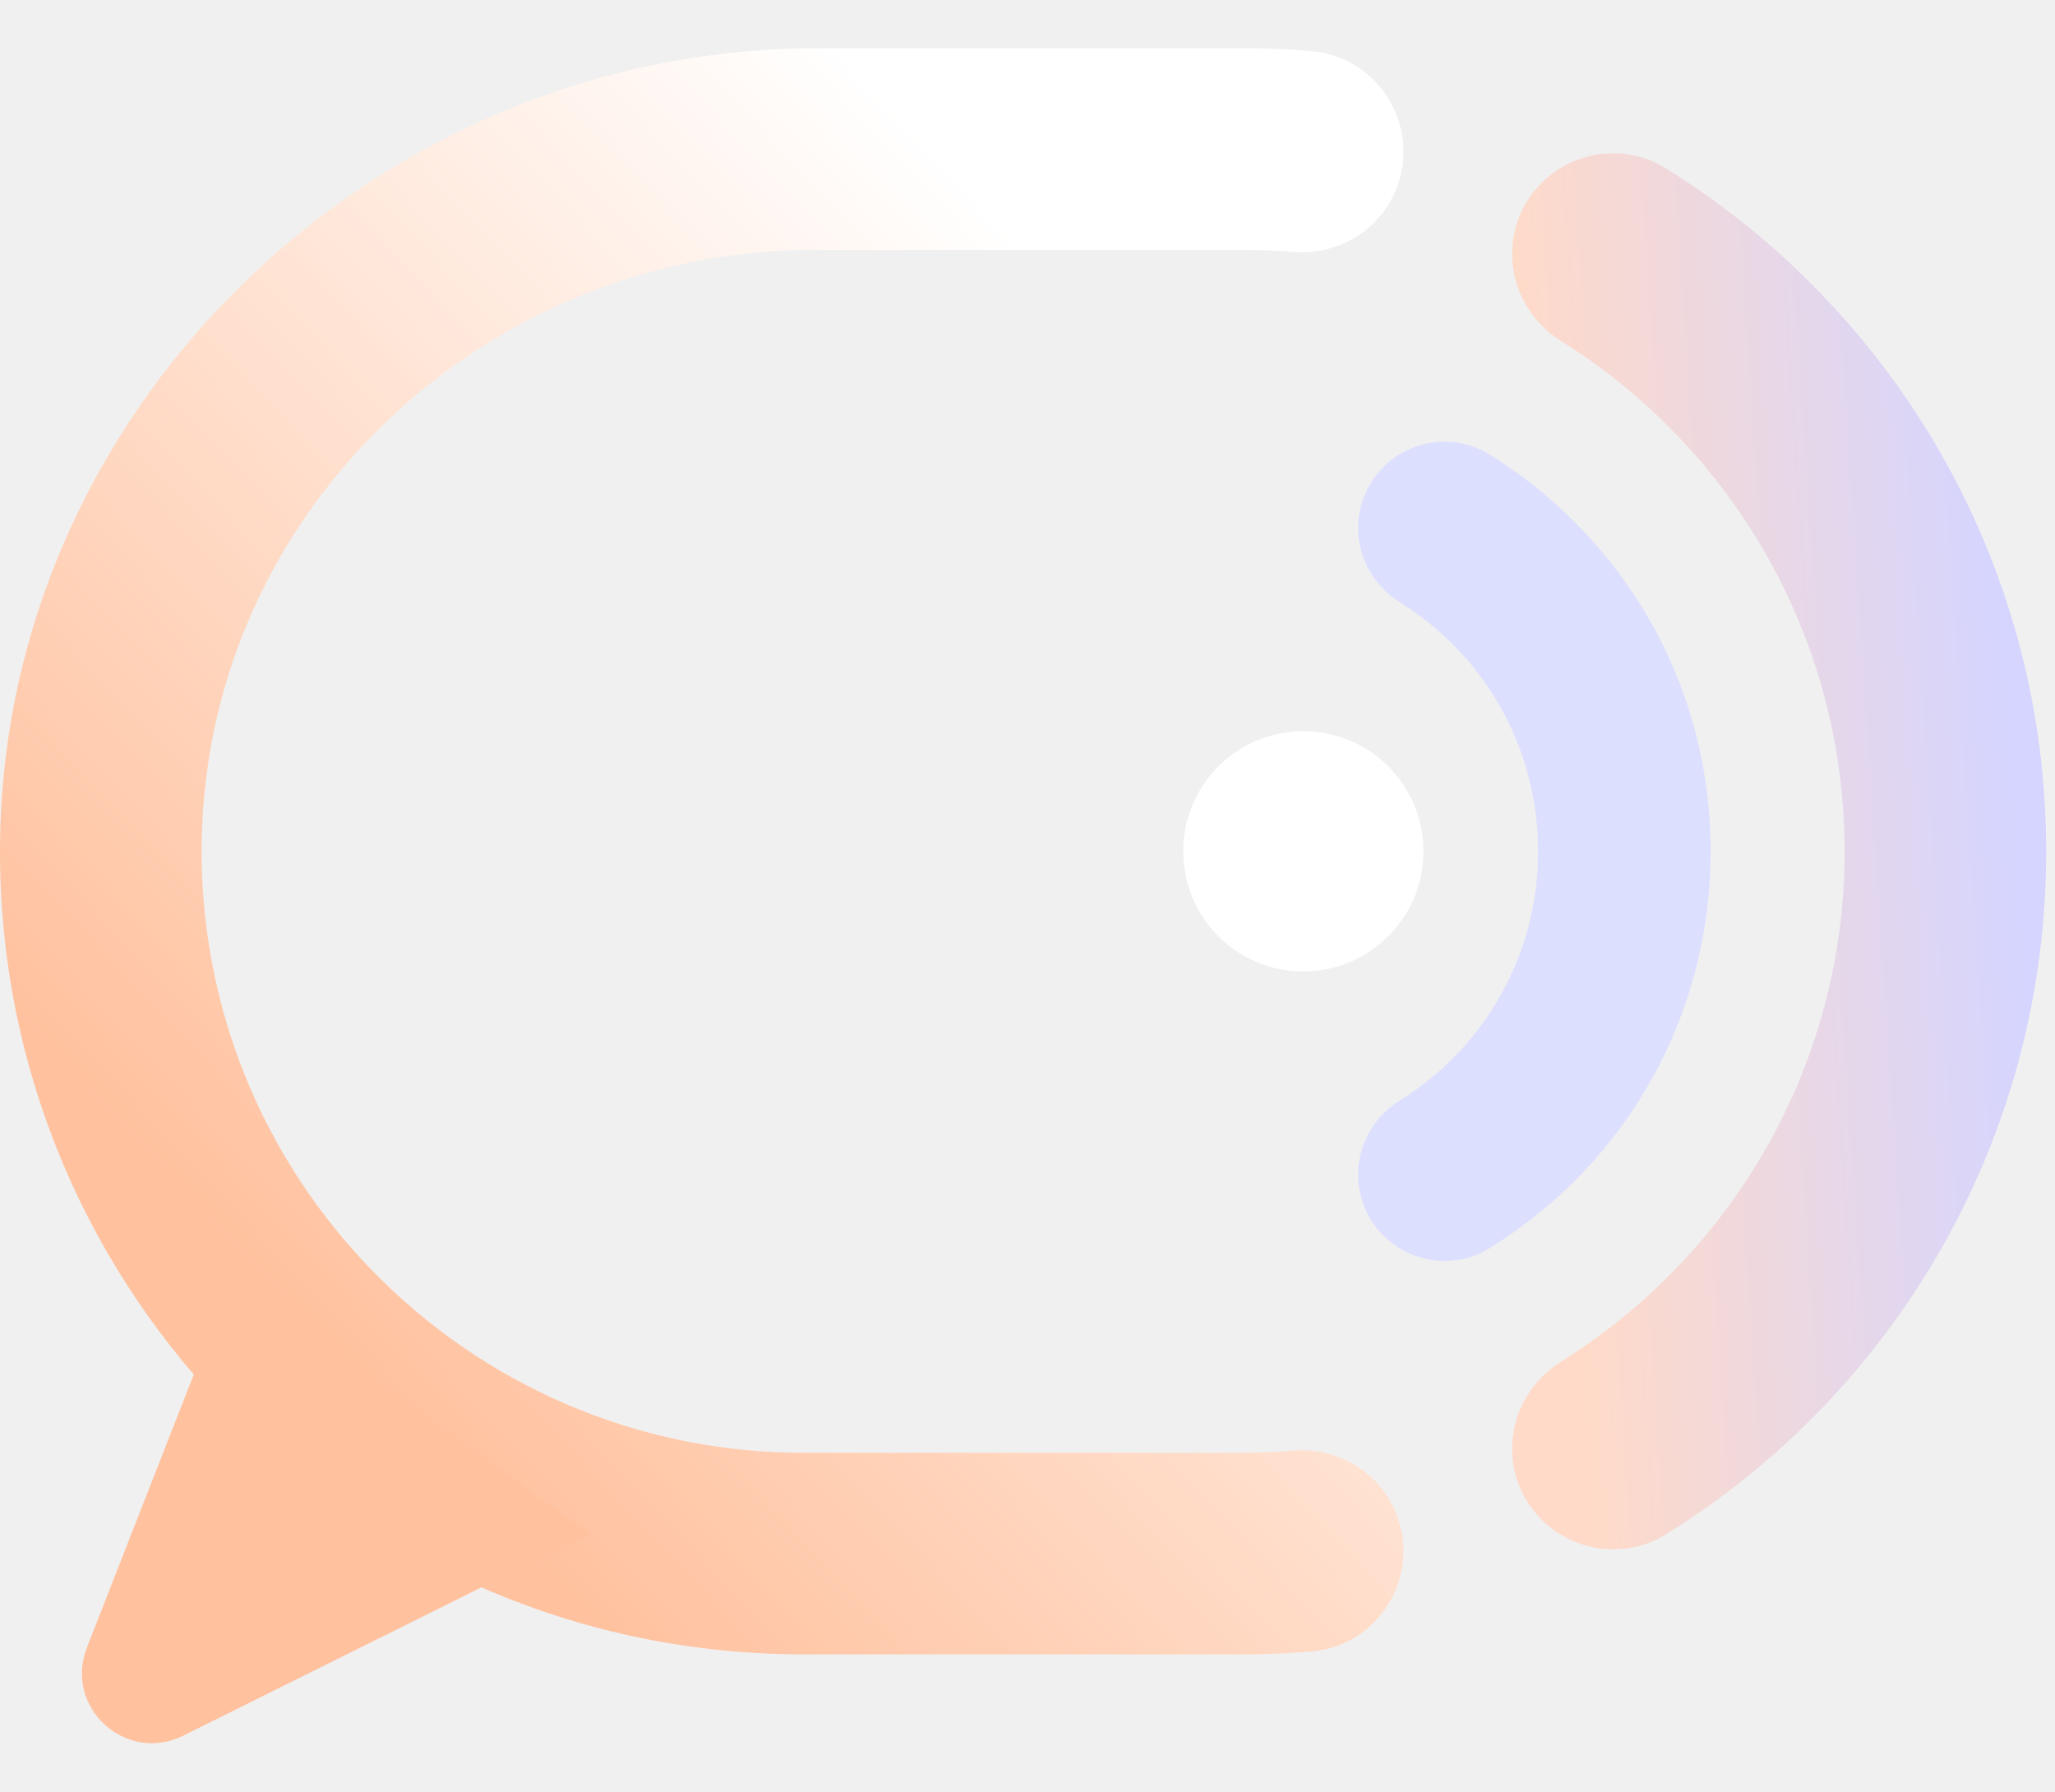
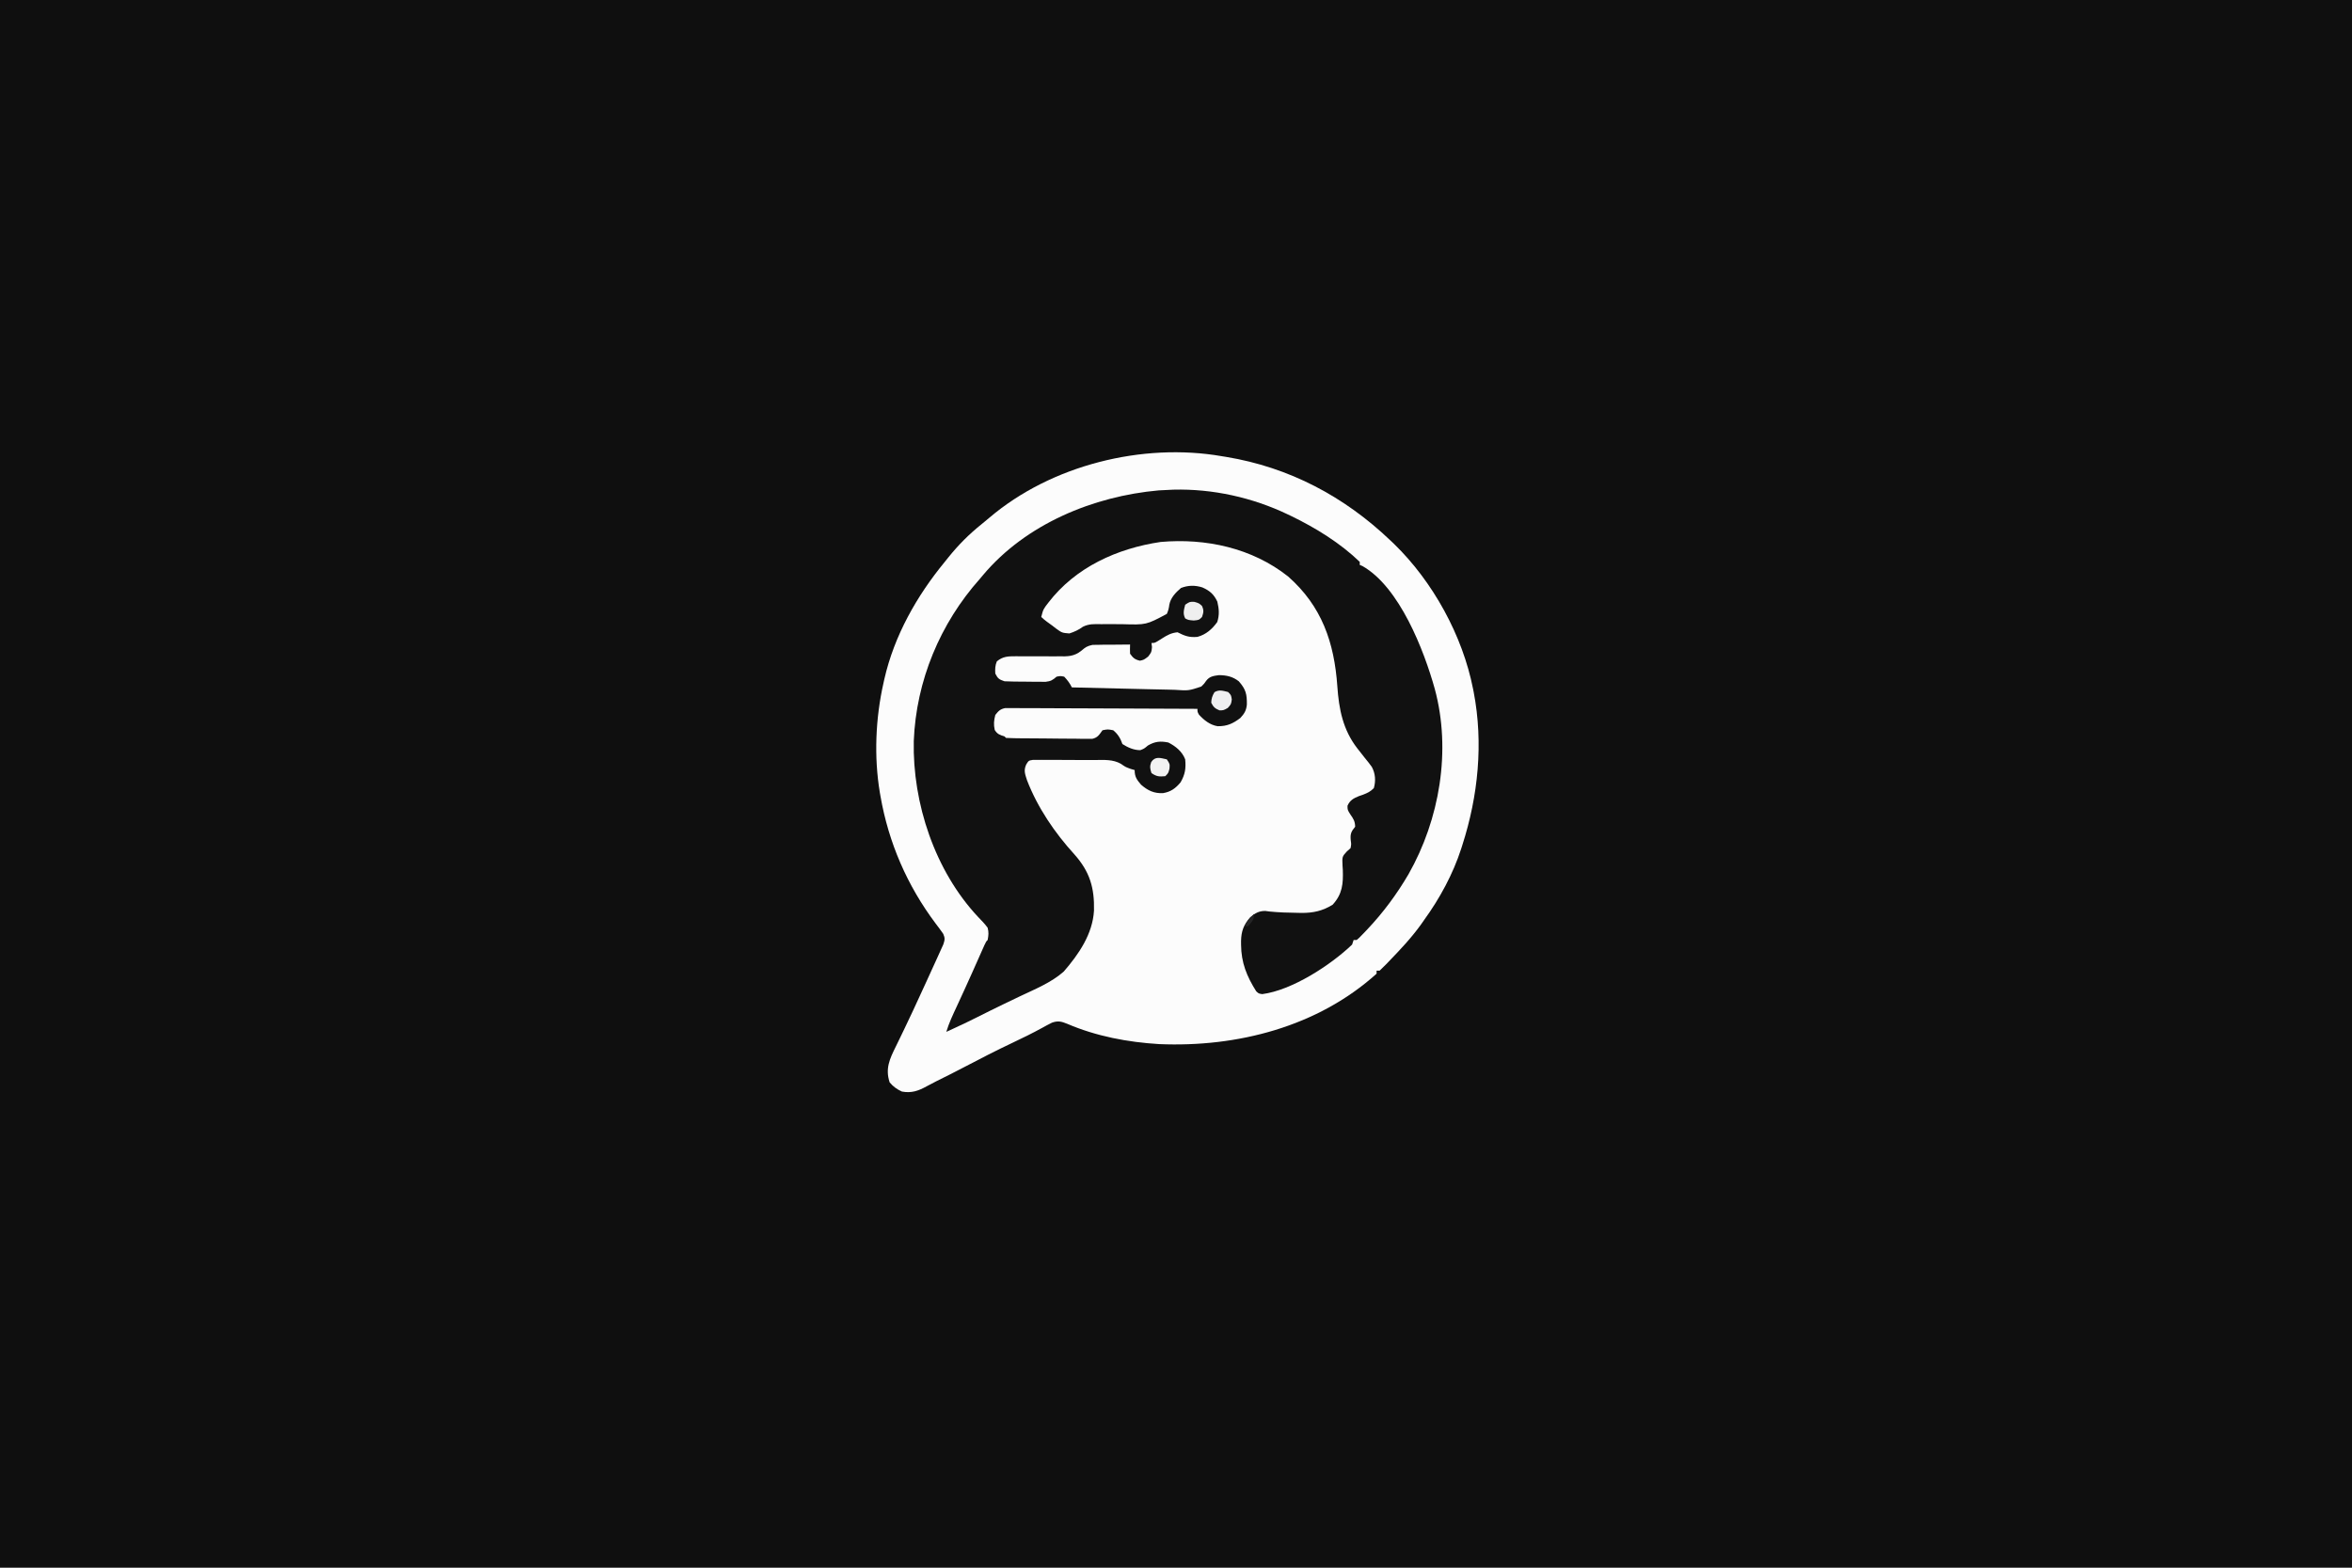
- <svg xmlns="http://www.w3.org/2000/svg" width="39" height="34" viewBox="0 0 39 34" fill="none">
-   <path d="M15.457 4.742H23.595C23.912 4.742 24.227 4.755 24.539 4.781C25.287 4.843 26.005 4.482 26.379 3.832C27.076 2.62 26.28 1.088 24.886 0.97C24.46 0.934 24.029 0.916 23.594 0.916H15.512C7.069 0.916 -0.058 7.823 0 16.265C0.029 20.431 1.731 24.2 4.465 26.934C7.223 29.692 11.033 31.396 15.241 31.396H23.594C24.029 31.396 24.46 31.378 24.886 31.342C26.28 31.224 27.076 29.692 26.379 28.48C26.005 27.83 25.287 27.469 24.539 27.53C24.227 27.556 23.912 27.57 23.594 27.57H15.241C8.854 27.57 3.676 22.298 3.83 15.879C3.979 9.648 9.224 4.742 15.457 4.742Z" fill="url(#paint0_linear_7127_2420)" />
-   <path d="M4.401 24.236L1.649 31.268C1.207 32.398 2.389 33.48 3.476 32.94L11.188 29.104L4.401 24.236Z" fill="#FFC19E" />
-   <path d="M29.875 9.898C29.397 9.418 28.858 8.991 28.275 8.629C27.897 8.393 27.45 8.323 27.015 8.432C26.579 8.541 26.215 8.817 25.99 9.208C25.849 9.457 25.774 9.736 25.774 10.016C25.774 10.589 26.068 11.116 26.561 11.425C28.207 12.453 29.19 14.222 29.19 16.157C29.19 18.092 28.207 19.861 26.56 20.889C25.8 21.365 25.551 22.34 25.992 23.108C26.285 23.615 26.831 23.93 27.417 23.93C27.72 23.93 28.016 23.846 28.272 23.686C30.898 22.059 32.465 19.244 32.465 16.157C32.466 13.792 31.546 11.569 29.875 9.898Z" fill="#DDDFFF" />
-   <path d="M24.734 18.436C23.475 18.436 22.455 17.415 22.455 16.156C22.455 14.897 23.475 13.876 24.734 13.876C25.994 13.876 27.014 14.897 27.014 16.156C27.014 17.415 25.994 18.436 24.734 18.436Z" fill="white" />
-   <path d="M38.833 16.158C38.833 21.635 35.947 26.434 31.613 29.12C31.302 29.313 30.958 29.403 30.618 29.403C29.954 29.403 29.305 29.056 28.949 28.44C28.429 27.535 28.741 26.395 29.627 25.84C32.856 23.824 35.007 20.238 35.007 16.158C35.007 12.078 32.856 8.489 29.627 6.473C29.033 6.101 28.696 5.465 28.696 4.814C28.696 4.496 28.779 4.172 28.949 3.873C29.488 2.936 30.699 2.625 31.617 3.196C32.618 3.819 33.543 4.551 34.371 5.382C37.128 8.139 38.833 11.95 38.833 16.158Z" fill="url(#paint1_linear_7127_2420)" />
-   <defs>
-     <linearGradient id="paint0_linear_7127_2420" x1="25.72" y1="11.338" x2="8.208" y2="27.786" gradientUnits="userSpaceOnUse">
-       <stop stop-color="white" />
-       <stop offset="1" stop-color="#FFC19E" />
-     </linearGradient>
-     <linearGradient id="paint1_linear_7127_2420" x1="39.187" y1="29.86" x2="30.211" y2="30.456" gradientUnits="userSpaceOnUse">
-       <stop stop-color="#D5D5FF" />
-       <stop offset="0.992" stop-color="#FFDAC8" />
-     </linearGradient>
-   </defs>
+ <svg xmlns="http://www.w3.org/2000/svg" version="1.1" width="1536" height="1024">
+   <path d="M0 0 C506.88 0 1013.76 0 1536 0 C1536 337.92 1536 675.84 1536 1024 C1029.12 1024 522.24 1024 0 1024 C0 686.08 0 348.16 0 0 Z " fill="#0F0F0F" transform="translate(0,0)" />
+   <path d="M0 0 C0.897 0.145 1.795 0.291 2.719 0.44 C43.969 7.231 79.947 26.317 110 55 C110.802 55.761 111.604 56.521 112.43 57.305 C137.782 81.955 157.176 117.188 164 152 C164.135 152.678 164.271 153.356 164.41 154.055 C170.811 187.436 167.348 221.858 157 254 C156.639 255.142 156.639 255.142 156.27 256.306 C150.901 272.919 142.231 288.891 132 303 C131.34 303.944 130.68 304.887 130 305.859 C123.725 314.58 116.464 322.296 109 330 C108.163 330.88 108.163 330.88 107.31 331.778 C105.913 333.225 104.461 334.618 103 336 C102.34 336 101.68 336 101 336 C101 336.66 101 337.32 101 338 C62.387 372.801 9.821 386.164 -41 384 C-61.616 382.739 -81.988 378.901 -101.043 370.741 C-104.82 369.175 -107.116 368.629 -111 370 C-113.156 371.064 -115.278 372.199 -117.375 373.375 C-123.768 376.89 -130.276 380.081 -136.875 383.188 C-147.465 388.189 -157.847 393.543 -168.219 398.98 C-174.334 402.185 -180.491 405.298 -186.688 408.344 C-188.771 409.386 -190.837 410.464 -192.875 411.594 C-198.312 414.578 -202.762 416.149 -209 415 C-212.233 413.524 -214.722 411.734 -217 409 C-219.977 400.068 -216.978 393.649 -212.988 385.613 C-212.039 383.703 -211.112 381.784 -210.189 379.861 C-209.196 377.79 -208.201 375.72 -207.199 373.653 C-203.393 365.789 -199.745 357.853 -196.106 349.911 C-195.028 347.561 -193.946 345.214 -192.864 342.866 C-191.205 339.266 -189.561 335.66 -187.929 332.049 C-187.308 330.68 -186.684 329.313 -186.056 327.947 C-185.172 326.022 -184.303 324.09 -183.438 322.156 C-182.941 321.061 -182.445 319.966 -181.934 318.838 C-180.962 315.883 -180.779 314.803 -182 312 C-183.619 309.672 -185.27 307.43 -187 305.188 C-205.524 280.498 -217.723 252.408 -223 222 C-223.197 220.887 -223.197 220.887 -223.398 219.752 C-227.317 196.334 -226.231 171.06 -221 148 C-220.823 147.2 -220.647 146.4 -220.465 145.576 C-214.007 117.237 -199.329 91.269 -181 69 C-180.256 68.071 -179.512 67.141 -178.746 66.184 C-172.049 57.855 -165.128 50.92 -156.785 44.238 C-155.104 42.888 -153.44 41.516 -151.809 40.105 C-111.485 5.841 -51.884 -9.026 0 0 Z " fill="#FCFCFC" transform="translate(798,298)" />
+   <path d="M0 0 C25.652 -0.648 51.605 5.116 74.68 16.16 C75.471 16.538 76.263 16.916 77.078 17.305 C92.973 25.018 108.888 34.838 121.68 47.16 C121.68 47.82 121.68 48.48 121.68 49.16 C122.246 49.393 122.811 49.627 123.395 49.867 C147.689 63.613 163.678 105.021 170.68 130.16 C181.542 170.322 173.884 215.369 153.5 251.237 C145.875 264.25 137.048 276.187 126.68 287.16 C125.665 288.237 125.665 288.237 124.629 289.336 C121.15 292.93 121.15 292.93 119.68 294.16 C119.02 294.16 118.36 294.16 117.68 294.16 C117.35 295.15 117.02 296.14 116.68 297.16 C102.628 310.605 77.492 326.966 58.016 329.508 C55.68 329.16 55.68 329.16 54.055 327.648 C47.86 317.846 44.249 308.878 44.18 297.223 C44.17 296.015 44.17 296.015 44.161 294.784 C44.297 288.451 45.848 284.281 50.055 279.41 C53.201 276.714 55.799 275.141 60.02 275.184 C61.305 275.358 61.305 275.358 62.617 275.535 C68.708 276.156 74.75 276.35 80.867 276.41 C81.793 276.431 82.719 276.452 83.674 276.474 C91.302 276.514 97.484 275.15 103.992 271.098 C110.363 264.134 110.923 257.442 110.617 248.348 C110.532 247.111 110.532 247.111 110.445 245.849 C110.157 239.738 110.157 239.738 113.176 236.402 C114.415 235.292 114.415 235.292 115.68 234.16 C116.169 231.631 116.169 231.631 115.805 229.098 C115.401 224.875 116.011 223.425 118.68 220.16 C118.587 216.623 117.618 215.074 115.555 212.16 C113.68 209.16 113.68 209.16 113.68 206.473 C115.21 202.933 117.629 201.582 121.152 200.168 C122.007 199.877 122.862 199.585 123.742 199.285 C126.812 198.076 128.511 197.328 130.867 194.973 C132.231 190.252 131.92 185.465 129.566 181.09 C128.116 179.06 126.588 177.139 124.992 175.223 C123.892 173.824 122.794 172.423 121.699 171.02 C120.912 170.021 120.912 170.021 120.108 169.002 C110.682 156.847 108.069 143.408 107.034 128.367 C105.028 99.811 96.899 76.084 74.867 56.684 C51.325 38.067 21.167 31.588 -8.32 34.16 C-36.732 38.358 -63.961 50.665 -81.734 73.871 C-85.029 78.154 -85.029 78.154 -86.32 83.16 C-84.051 85.358 -81.441 87.127 -78.883 88.973 C-78.195 89.513 -77.507 90.054 -76.799 90.611 C-72.763 93.527 -72.763 93.527 -67.953 93.919 C-64.639 92.868 -61.935 91.609 -59.12 89.553 C-55.137 87.572 -51.636 87.794 -47.25 87.859 C-45.448 87.852 -43.646 87.843 -41.844 87.834 C-39.026 87.836 -36.21 87.848 -33.393 87.875 C-17.756 88.334 -17.756 88.334 -4.32 81.16 C-3.364 79.082 -2.973 77.445 -2.691 75.184 C-1.847 70.578 1.487 67.187 4.93 64.223 C9.638 62.404 14.071 62.347 18.898 63.852 C23.661 65.975 26.439 68.321 28.68 73.16 C29.794 77.911 30.118 81.795 28.617 86.473 C25.276 91.107 21.261 94.663 15.68 96.16 C10.269 96.652 7.445 95.543 2.68 93.16 C-1.375 93.537 -4.112 95.05 -7.508 97.223 C-12.118 100.16 -12.118 100.16 -14.32 100.16 C-14.217 101.047 -14.114 101.934 -14.008 102.848 C-14.32 106.16 -14.32 106.16 -16.508 109.035 C-19.32 111.16 -19.32 111.16 -21.883 111.723 C-25.18 110.962 -26.365 109.912 -28.32 107.16 C-28.387 105.161 -28.394 103.159 -28.32 101.16 C-32.822 101.154 -37.32 101.214 -41.82 101.285 C-43.089 101.283 -44.357 101.28 -45.664 101.277 C-46.902 101.303 -48.139 101.329 -49.414 101.355 C-50.545 101.366 -51.676 101.376 -52.842 101.387 C-56.421 102.182 -57.396 102.879 -60.085 105.167 C-64.873 109.019 -69.015 108.976 -74.988 108.859 C-76.485 108.869 -76.485 108.869 -78.012 108.879 C-81.178 108.897 -84.342 108.875 -87.508 108.848 C-90.684 108.836 -93.86 108.834 -97.036 108.848 C-99.006 108.855 -100.976 108.847 -102.946 108.822 C-107.863 108.824 -111.374 108.853 -115.32 112.16 C-116.443 114.789 -116.526 117.321 -116.32 120.16 C-114.645 123.427 -113.837 123.988 -110.32 125.16 C-106.048 125.387 -101.774 125.388 -97.496 125.4 C-95.394 125.41 -93.292 125.441 -91.189 125.473 C-89.849 125.479 -88.508 125.484 -87.168 125.488 C-85.343 125.502 -85.343 125.502 -83.481 125.517 C-80.052 125.13 -78.862 124.382 -76.32 122.16 C-73.82 121.66 -73.82 121.66 -71.32 122.16 C-69.214 124.384 -67.688 126.425 -66.32 129.16 C-55.018 129.472 -43.716 129.747 -32.411 129.97 C-27.463 130.069 -22.516 130.179 -17.569 130.32 C-13.081 130.449 -8.594 130.543 -4.105 130.612 C-2.425 130.644 -0.745 130.688 0.935 130.745 C9.91 131.348 9.91 131.348 18.178 128.619 C20.058 126.803 20.058 126.803 21.419 124.82 C23.619 121.923 26.217 121.646 29.68 121.16 C34.644 121.189 38.71 122.072 42.68 125.16 C47.294 130.416 48.038 133.506 47.957 140.398 C47.566 144.294 46.325 146.306 43.68 149.16 C38.84 152.814 35.024 154.58 28.875 154.512 C23.914 153.717 19.998 150.602 16.68 146.973 C15.68 145.16 15.68 145.16 15.68 143.16 C-0.94 143.067 -17.56 142.996 -34.18 142.953 C-41.897 142.932 -49.614 142.904 -57.331 142.858 C-64.057 142.819 -70.782 142.793 -77.508 142.784 C-81.069 142.779 -84.631 142.766 -88.192 142.737 C-92.167 142.705 -96.141 142.704 -100.116 142.706 C-101.89 142.684 -101.89 142.684 -103.7 142.662 C-105.323 142.671 -105.323 142.671 -106.98 142.679 C-107.92 142.675 -108.86 142.672 -109.829 142.668 C-113.105 143.315 -114.277 144.567 -116.32 147.16 C-117.241 150.779 -117.506 153.324 -116.695 156.973 C-114.946 159.755 -113.405 160.211 -110.32 161.16 C-109.99 161.49 -109.66 161.82 -109.32 162.16 C-107.501 162.28 -105.677 162.33 -103.854 162.353 C-102.686 162.369 -101.518 162.385 -100.314 162.402 C-94.962 162.446 -89.61 162.488 -84.257 162.51 C-80.729 162.527 -77.202 162.572 -73.675 162.623 C-70.311 162.664 -66.947 162.671 -63.582 162.684 C-62.315 162.706 -61.048 162.729 -59.743 162.752 C-58.566 162.749 -57.388 162.747 -56.175 162.744 C-55.138 162.752 -54.102 162.76 -53.034 162.768 C-49.376 161.949 -48.494 160.107 -46.32 157.16 C-42.883 156.473 -42.883 156.473 -39.32 157.16 C-36.301 159.631 -34.556 162.453 -33.32 166.16 C-29.731 168.444 -25.91 170.16 -21.633 170.16 C-19.135 169.192 -19.135 169.192 -16.633 167.098 C-12.103 164.448 -8.449 164.109 -3.32 165.16 C1.455 167.584 5.742 171.073 7.68 176.16 C8.245 182.007 7.667 185.957 4.68 191.16 C1.432 195.068 -1.745 197.417 -6.82 198.223 C-12.694 198.492 -16.72 196.547 -21.133 192.723 C-23.964 189.406 -25.32 187.544 -25.32 183.16 C-26.166 182.913 -27.012 182.665 -27.883 182.41 C-31.32 181.16 -31.32 181.16 -34.233 179.117 C-39.502 176.074 -45.224 176.569 -51.148 176.594 C-52.987 176.584 -52.987 176.584 -54.863 176.575 C-57.445 176.568 -60.027 176.571 -62.609 176.584 C-66.571 176.598 -70.531 176.563 -74.492 176.525 C-77.003 176.524 -79.513 176.526 -82.023 176.531 C-83.211 176.518 -84.398 176.505 -85.622 176.491 C-86.72 176.504 -87.819 176.516 -88.95 176.529 C-89.917 176.53 -90.884 176.531 -91.881 176.532 C-94.552 176.953 -94.552 176.953 -96.161 179.554 C-97.935 183.543 -96.867 185.835 -95.594 189.871 C-88.65 207.807 -77.545 224.099 -64.633 238.285 C-54.576 249.557 -51.534 260.154 -51.879 274.934 C-52.78 290.361 -61.807 303.417 -71.621 314.773 C-79.871 322.068 -90.586 326.332 -100.445 331.035 C-103.261 332.385 -106.076 333.737 -108.891 335.09 C-109.933 335.59 -109.933 335.59 -110.996 336.1 C-116.651 338.82 -122.264 341.619 -127.871 344.437 C-132.488 346.753 -137.126 349.006 -141.82 351.16 C-142.464 351.458 -143.107 351.756 -143.77 352.062 C-145.285 352.764 -146.803 353.462 -148.32 354.16 C-146.594 348.383 -144.048 343.049 -141.508 337.598 C-138.211 330.472 -134.938 323.338 -131.738 316.168 C-131.442 315.505 -131.146 314.841 -130.841 314.158 C-129.667 311.527 -128.494 308.895 -127.325 306.261 C-126.51 304.426 -125.693 302.592 -124.875 300.758 C-124.406 299.701 -123.936 298.644 -123.453 297.555 C-122.32 295.16 -122.32 295.16 -121.32 294.16 C-120.737 290.95 -120.542 289.262 -121.32 286.16 C-123.22 283.552 -125.372 281.352 -127.621 279.039 C-155.737 249.051 -170.453 204.855 -169.57 164.18 C-168.018 124.904 -152.404 87.394 -126.32 58.16 C-125.694 57.413 -125.067 56.665 -124.422 55.895 C-96.331 22.396 -52.252 4.286 -9.57 0.473 C-6.381 0.285 -3.191 0.154 0 0 Z " fill="#111111" transform="translate(766.3203,319.8398)" />
+   <path d="M0 0 C2 2 2 2 2.438 4.875 C2 8 2 8 -0.188 10.438 C-3 12 -3 12 -5.625 12 C-8.54 10.773 -9.586 9.829 -11 7 C-10.863 4.2 -10.312 2.519 -8.875 0.125 C-5.817 -1.71 -3.344 -0.79 0 0 Z " fill="#EFEFF0" transform="translate(802,452)" />
+   <path d="M0 0 C3 0.875 3 0.875 4.938 2.625 C6.301 5.513 6.021 6.889 5 9.875 C3 11.875 3 11.875 -0.438 12.188 C-4 11.875 -4 11.875 -6 10.812 C-7.634 7.647 -6.853 5.225 -6 1.875 C-3 -0.125 -3 -0.125 0 0 Z " fill="#EFEFEF" transform="translate(780,393.125)" />
+   <path d="M0 0 C2 3 2 3 1.75 6.062 C1 9 1 9 -1 11 C-5.053 11.345 -6.548 11.302 -10 9 C-10.979 6.139 -11.221 4.613 -10.188 1.75 C-7.515 -2.189 -4.192 -0.898 0 0 Z " fill="#F2F2F2" transform="translate(762,496)" />
+   <path d="M0 0 C0 3.932 -1.394 5.164 -4 8 C-4.66 8 -5.32 8 -6 8 C-4.557 4.634 -2.667 2.49 0 0 Z " fill="#252526" transform="translate(819,597)" />
</svg>
